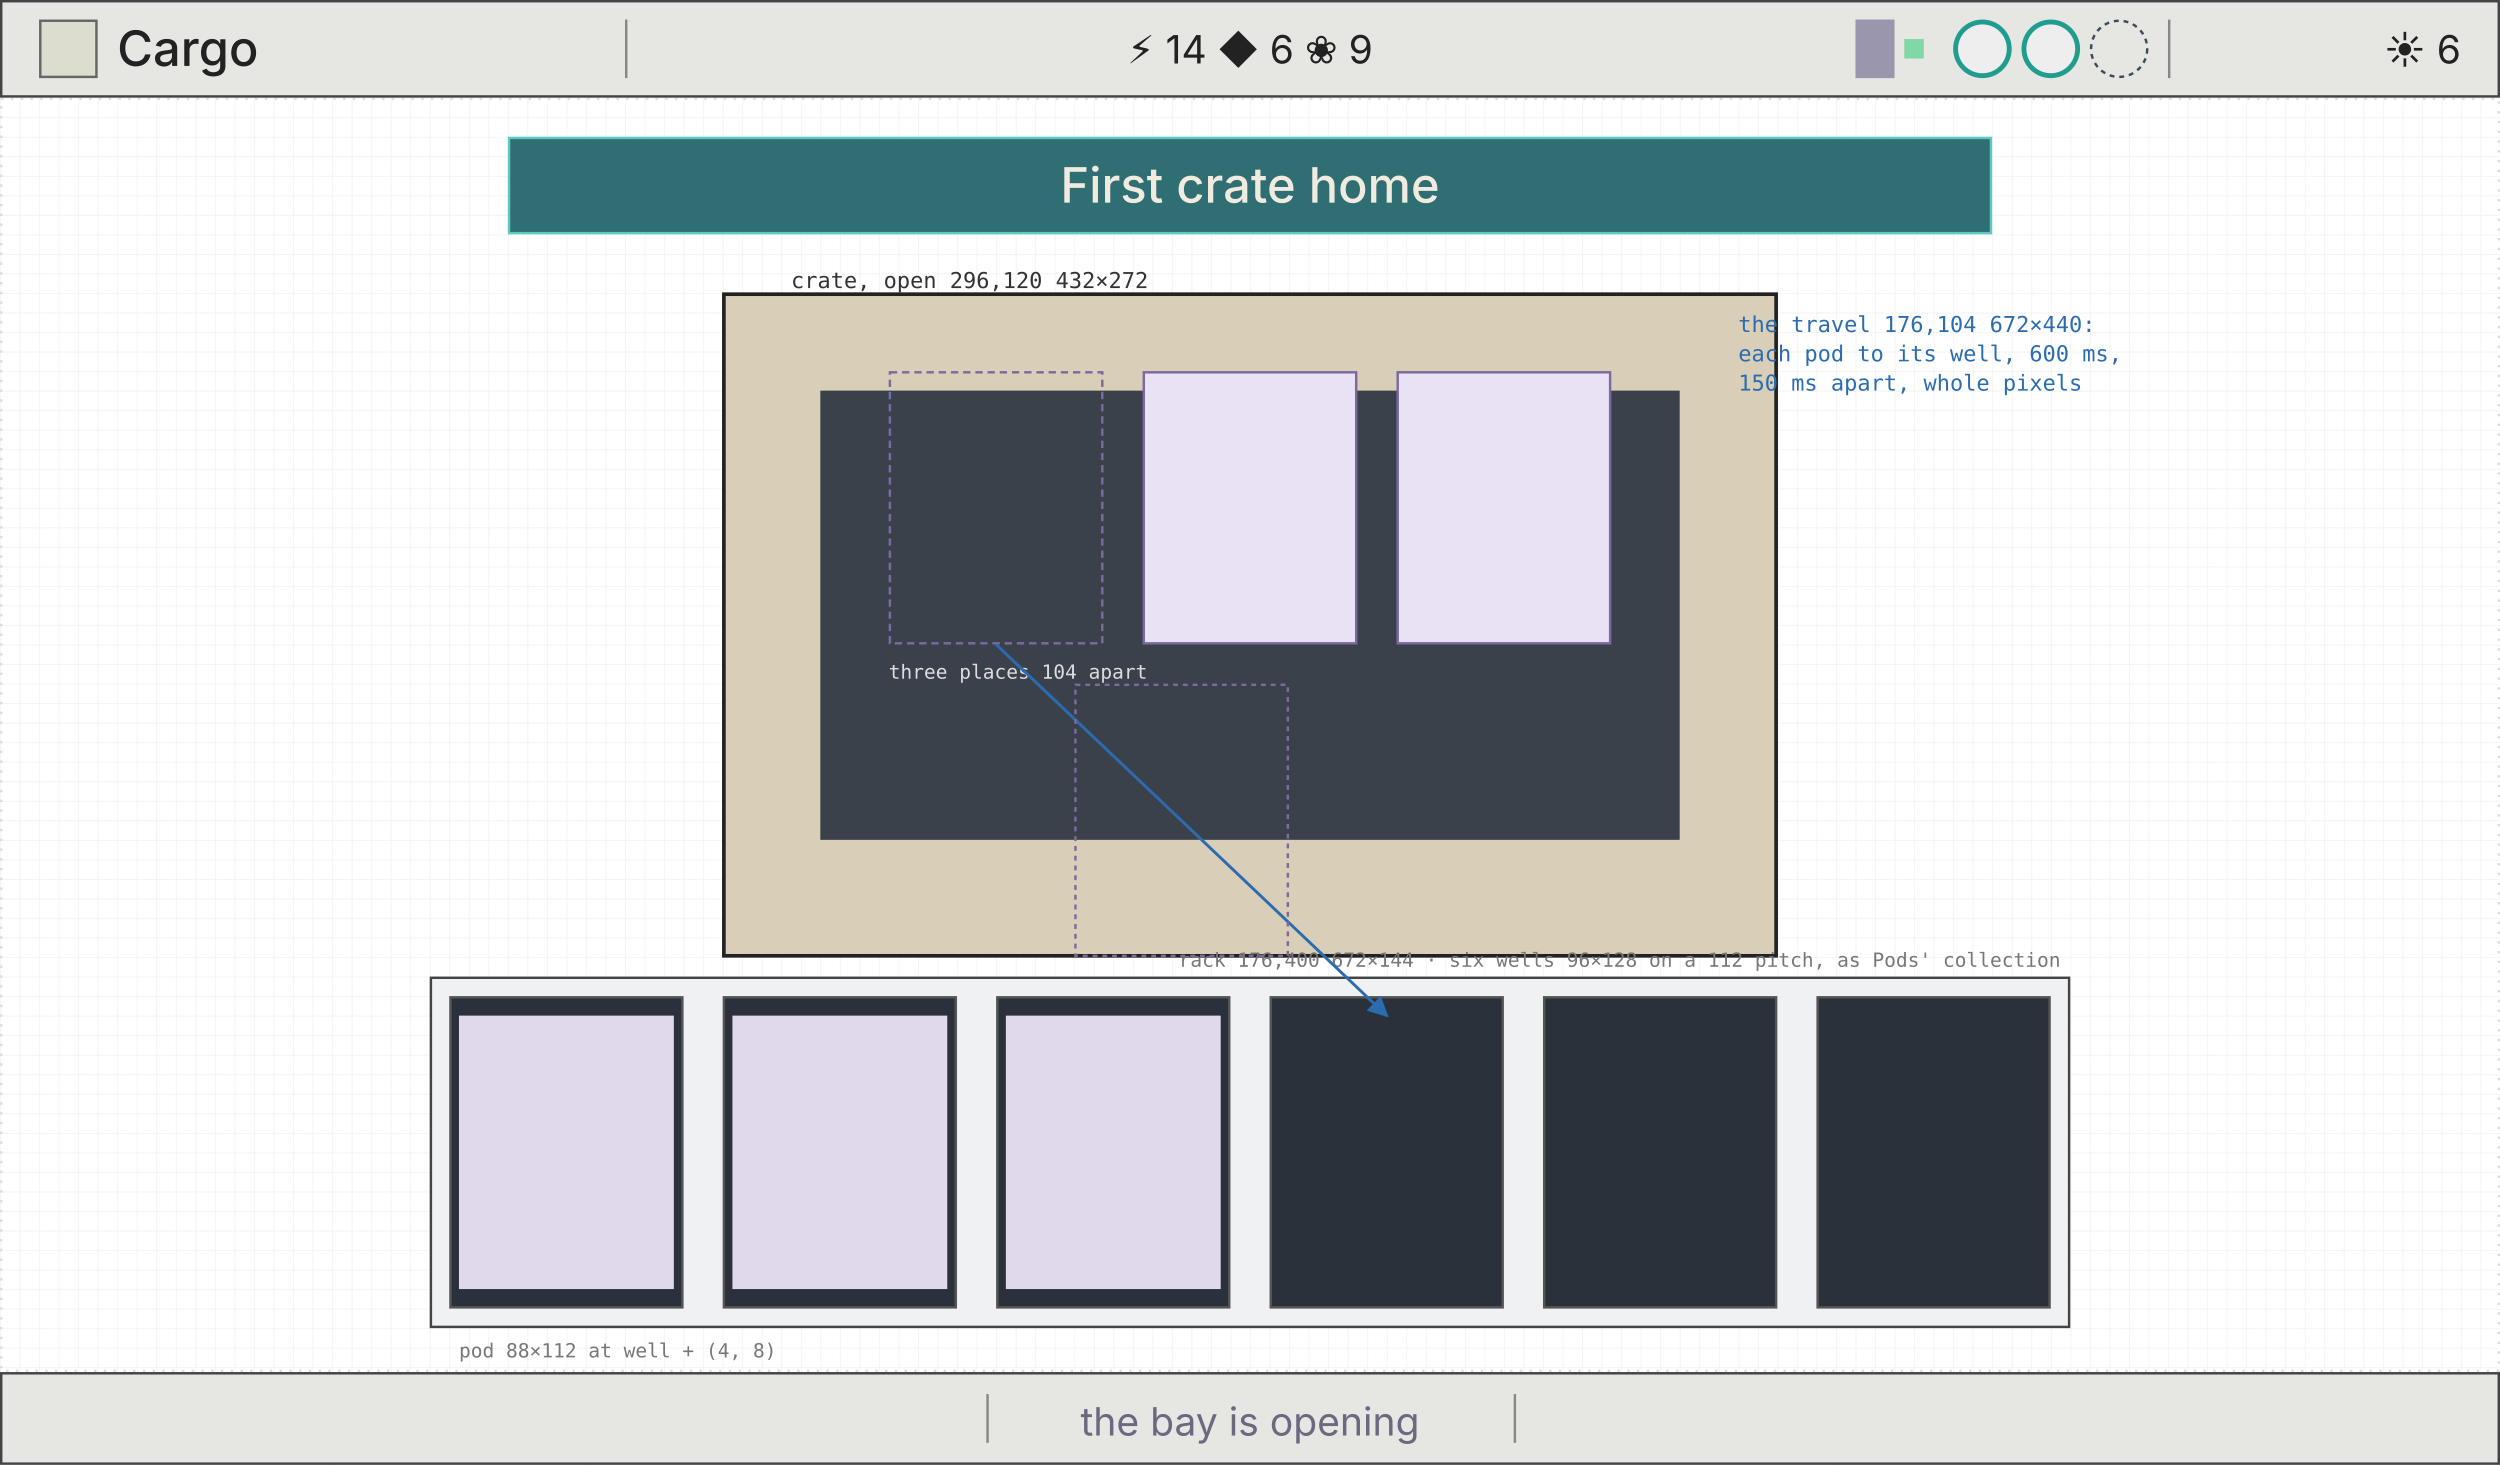
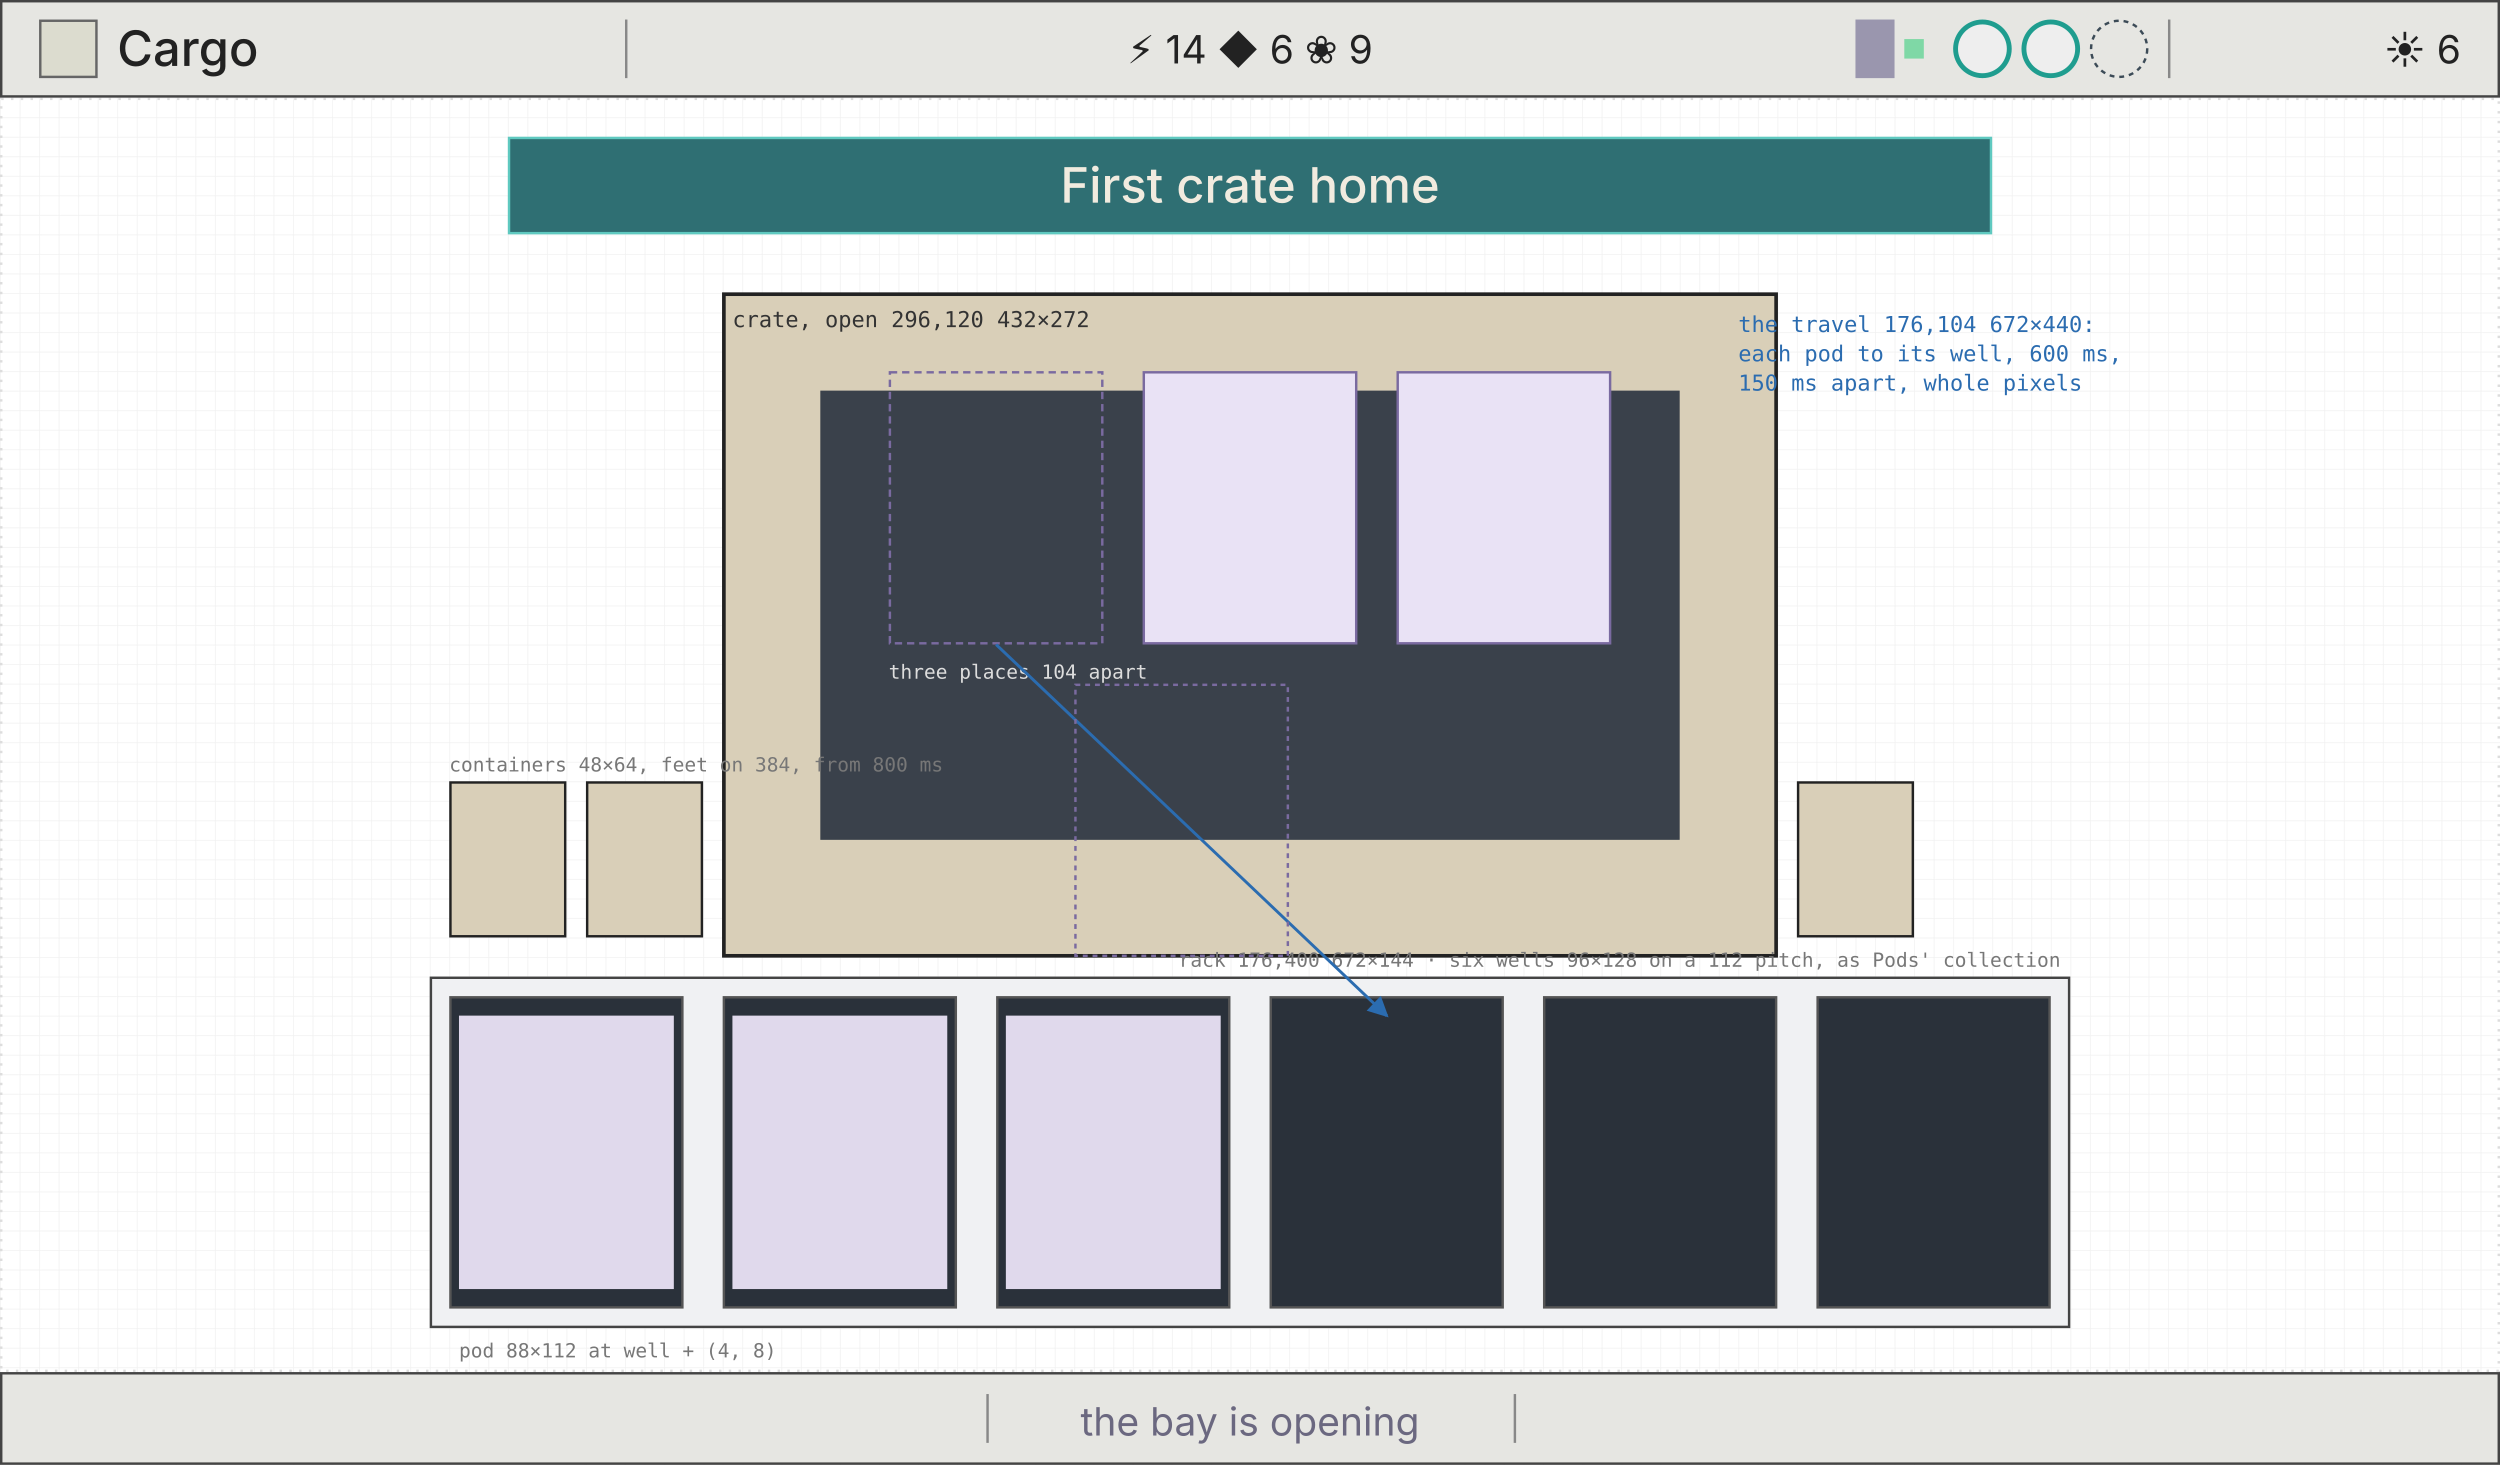
<svg xmlns="http://www.w3.org/2000/svg" viewBox="0 0 1024 600" width="1024" height="600" font-family="Inter, sans-serif">
  <defs>
    <pattern id="g8" width="8" height="8" patternUnits="userSpaceOnUse">
      <path d="M8 0H0V8" fill="none" stroke="#efefef" stroke-width="0.5" />
    </pattern>
    <marker id="ah" viewBox="0 0 8 8" refX="7" refY="4" markerWidth="7" markerHeight="7" orient="auto">
      <path d="M0 0L8 4L0 8z" fill="#2b6cb0" />
    </marker>
  </defs>
  <rect width="1024" height="600" fill="#ffffff" />
  <rect width="1024" height="600" fill="url(#g8)" />
  <rect x="0.5" y="40.5" width="1023" height="521" fill="none" stroke="#ddd" stroke-width="1" stroke-dasharray="1 3" />
  <rect x="208.5" y="56.5" width="607" height="39" fill="#2f6f73" stroke="#5fc9c0" stroke-width="1" />
  <text x="512" y="83" font-size="20" fill="#f1ebdf" text-anchor="middle" font-weight="500">First crate home</text>
  <rect x="296.5" y="120.5" width="431" height="271" fill="#d9cfb8" stroke="#222" stroke-width="1.5" />
  <path d="M336 160h352v184h-352z" fill="#3a414b" />
-   <text x="324" y="118" font-size="9" fill="#333" font-family="DejaVu Sans Mono, ui-monospace, monospace">crate, open 296,120 432×272</text>
+   <text x="300" y="134" font-size="9" fill="#333" font-family="DejaVu Sans Mono, ui-monospace, monospace">crate, open 296,120 432×272</text>
  <rect x="364.5" y="152.5" width="87" height="111" fill="none" stroke="#7a6aa0" stroke-width="1" stroke-dasharray="3 2" />
  <rect x="468.5" y="152.5" width="87" height="111" fill="#e9e2f5" stroke="#7a6aa0" stroke-width="1" />
  <rect x="572.5" y="152.5" width="87" height="111" fill="#e9e2f5" stroke="#7a6aa0" stroke-width="1" />
  <text x="364" y="278" font-size="8" fill="#ddd" font-family="DejaVu Sans Mono, ui-monospace, monospace">three places 104 apart</text>
  <rect x="176.5" y="400.5" width="671" height="143" fill="#f0f1f3" stroke="#444" stroke-width="1" />
  <text x="844" y="396" font-size="8" fill="#777" text-anchor="end" font-family="DejaVu Sans Mono, ui-monospace, monospace">rack 176,400 672×144 · six wells 96×128 on a 112 pitch, as Pods' collection</text>
  <rect x="184.5" y="408.5" width="95" height="127" fill="#2a313a" stroke="#555" stroke-width="1" />
  <path d="M188 416h88v112h-88z" fill="#e9e2f5" opacity="0.95" />
  <rect x="296.5" y="408.5" width="95" height="127" fill="#2a313a" stroke="#555" stroke-width="1" />
  <path d="M300 416h88v112h-88z" fill="#e9e2f5" opacity="0.95" />
  <rect x="408.5" y="408.5" width="95" height="127" fill="#2a313a" stroke="#555" stroke-width="1" />
  <path d="M412 416h88v112h-88z" fill="#e9e2f5" opacity="0.95" />
  <rect x="520.5" y="408.5" width="95" height="127" fill="#2a313a" stroke="#555" stroke-width="1" />
  <rect x="632.5" y="408.5" width="95" height="127" fill="#2a313a" stroke="#555" stroke-width="1" />
  <rect x="744.5" y="408.5" width="95" height="127" fill="#2a313a" stroke="#555" stroke-width="1" />
  <text x="188" y="556" font-size="8" fill="#777" font-family="DejaVu Sans Mono, ui-monospace, monospace">pod 88×112 at well + (4, 8)</text>
+   <rect x="184.5" y="320.5" width="47" height="63" fill="#d9cfb8" stroke="#222" stroke-width="1" />
+   <rect x="240.5" y="320.5" width="47" height="63" fill="#d9cfb8" stroke="#222" stroke-width="1" />
+   <rect x="736.5" y="320.5" width="47" height="63" fill="#d9cfb8" stroke="#222" stroke-width="1" />
+   <text x="184" y="316" font-size="8" fill="#777" font-family="DejaVu Sans Mono, ui-monospace, monospace">containers 48×64, feet on 384, from 800 ms</text>
  <path d="M408 264L568 416" fill="none" stroke="#2b6cb0" stroke-width="1.2" marker-end="url(#ah)" />
  <rect x="440.5" y="280.5" width="87" height="111" fill="none" stroke="#7a6aa0" stroke-width="1" stroke-dasharray="2 2" />
  <text x="712" y="136" font-size="9" fill="#2b6cb0" font-family="DejaVu Sans Mono, ui-monospace, monospace">the travel 176,104 672×440:</text>
  <text x="712" y="148" font-size="9" fill="#2b6cb0" font-family="DejaVu Sans Mono, ui-monospace, monospace">each pod to its well, 600 ms,</text>
  <text x="712" y="160" font-size="9" fill="#2b6cb0" font-family="DejaVu Sans Mono, ui-monospace, monospace">150 ms apart, whole pixels</text>
  <rect x="0.5" y="0.5" width="1023" height="39" fill="#e6e6e2" stroke="#444" stroke-width="1" />
  <rect x="16.5" y="8.5" width="23" height="23" fill="#dcdccf" stroke="#666" stroke-width="1" />
  <text x="48" y="27" font-size="20" fill="#222" font-weight="500">Cargo</text>
  <path d="M256 8h1v24h-1z" fill="#888" />
  <path d="M888 8h1v24h-1z" fill="#888" />
  <text x="512" y="26" font-size="16" fill="#222" text-anchor="middle">⚡ 14   ◆ 6   ❀ 9</text>
  <path d="M760 8h16v24h-16z" fill="#9a96ae" />
  <path d="M780 16h8v8h-8z" fill="#7fd8a6" />
  <circle cx="812" cy="20" r="11" fill="#eee" stroke="#1f9d8f" stroke-width="2" />
  <circle cx="840" cy="20" r="11" fill="#eee" stroke="#1f9d8f" stroke-width="2" />
  <circle cx="868" cy="20" r="11.5" fill="none" stroke="#3c4b57" stroke-width="1" stroke-dasharray="2 2" />
  <text x="1008" y="26" font-size="16" fill="#222" text-anchor="end">☀ 6</text>
  <rect x="0.5" y="562.5" width="1023" height="37" fill="#e6e6e2" stroke="#444" stroke-width="1" />
  <path d="M404 571h1v20h-1z" fill="#888" />
  <path d="M620 571h1v20h-1z" fill="#888" />
  <text x="512" y="588" font-size="16" fill="#6b6880" text-anchor="middle">the bay is opening</text>
</svg>
